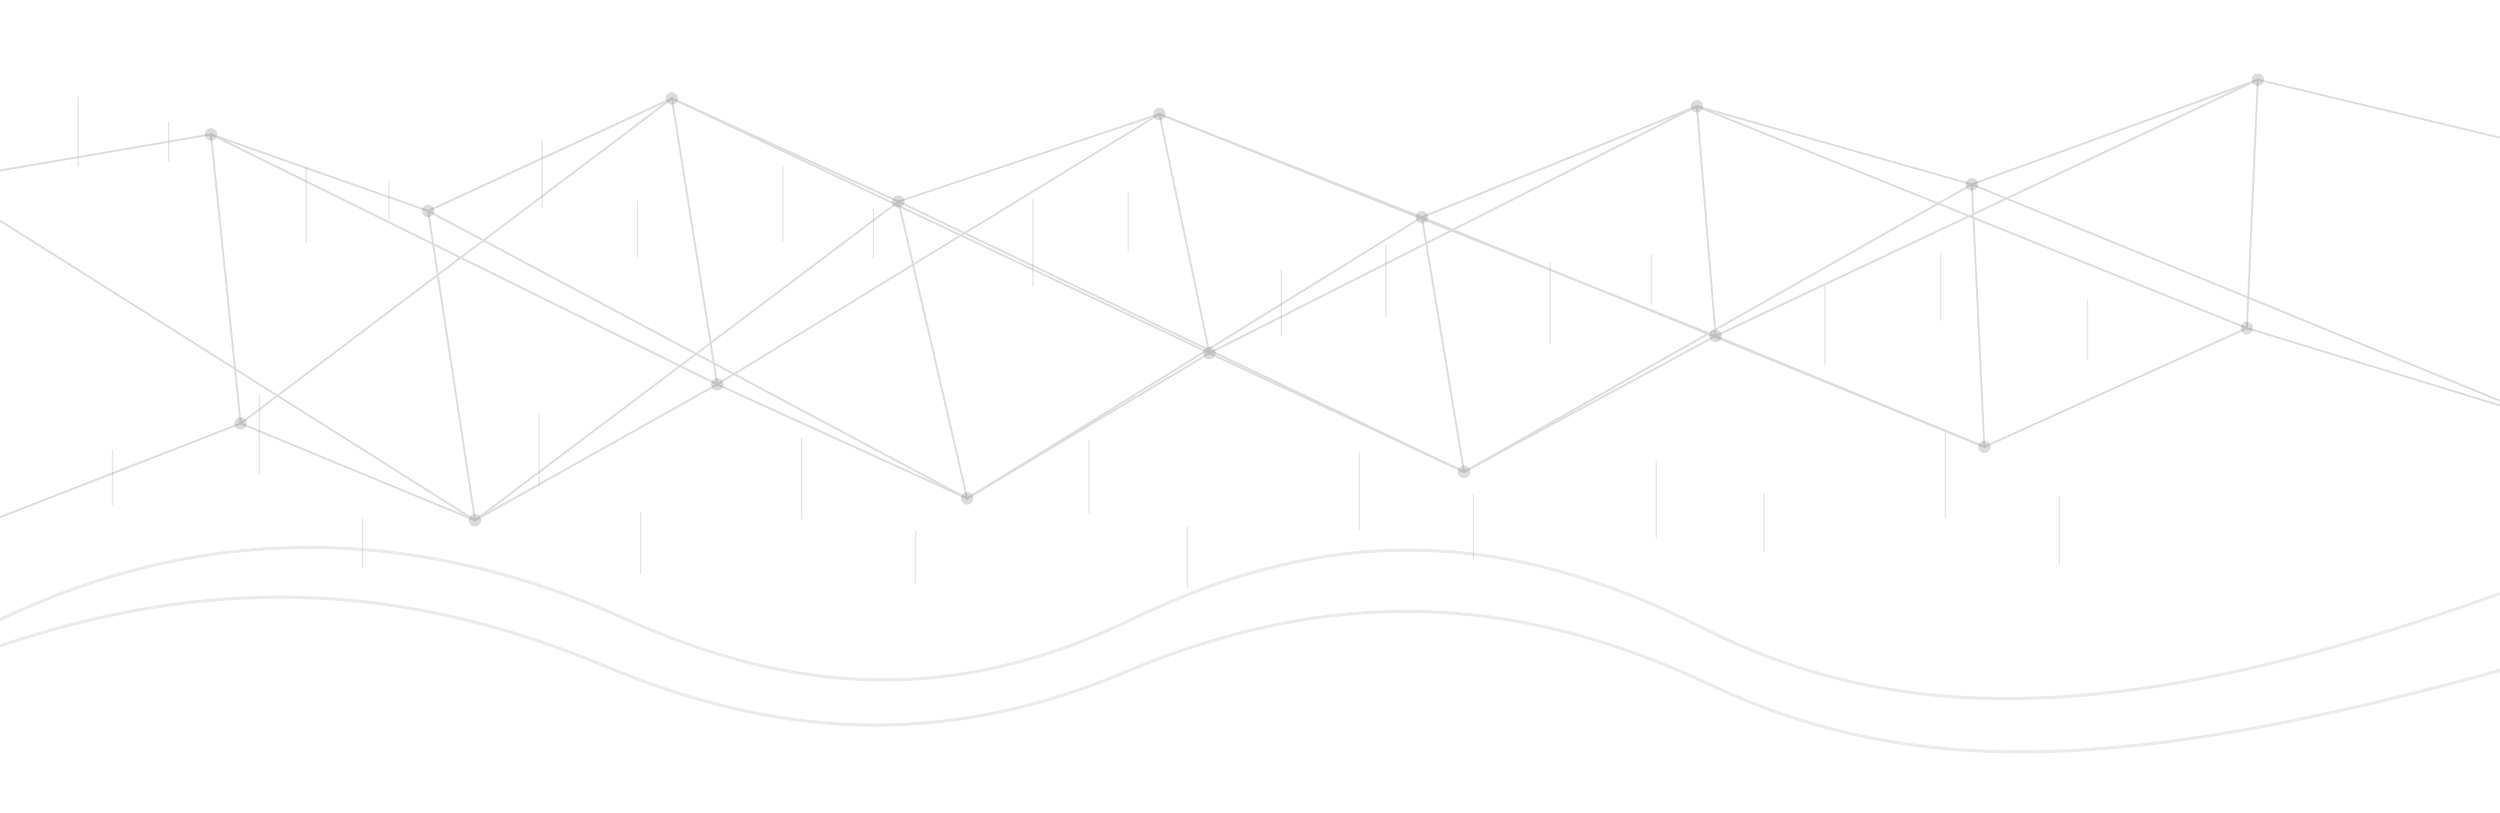
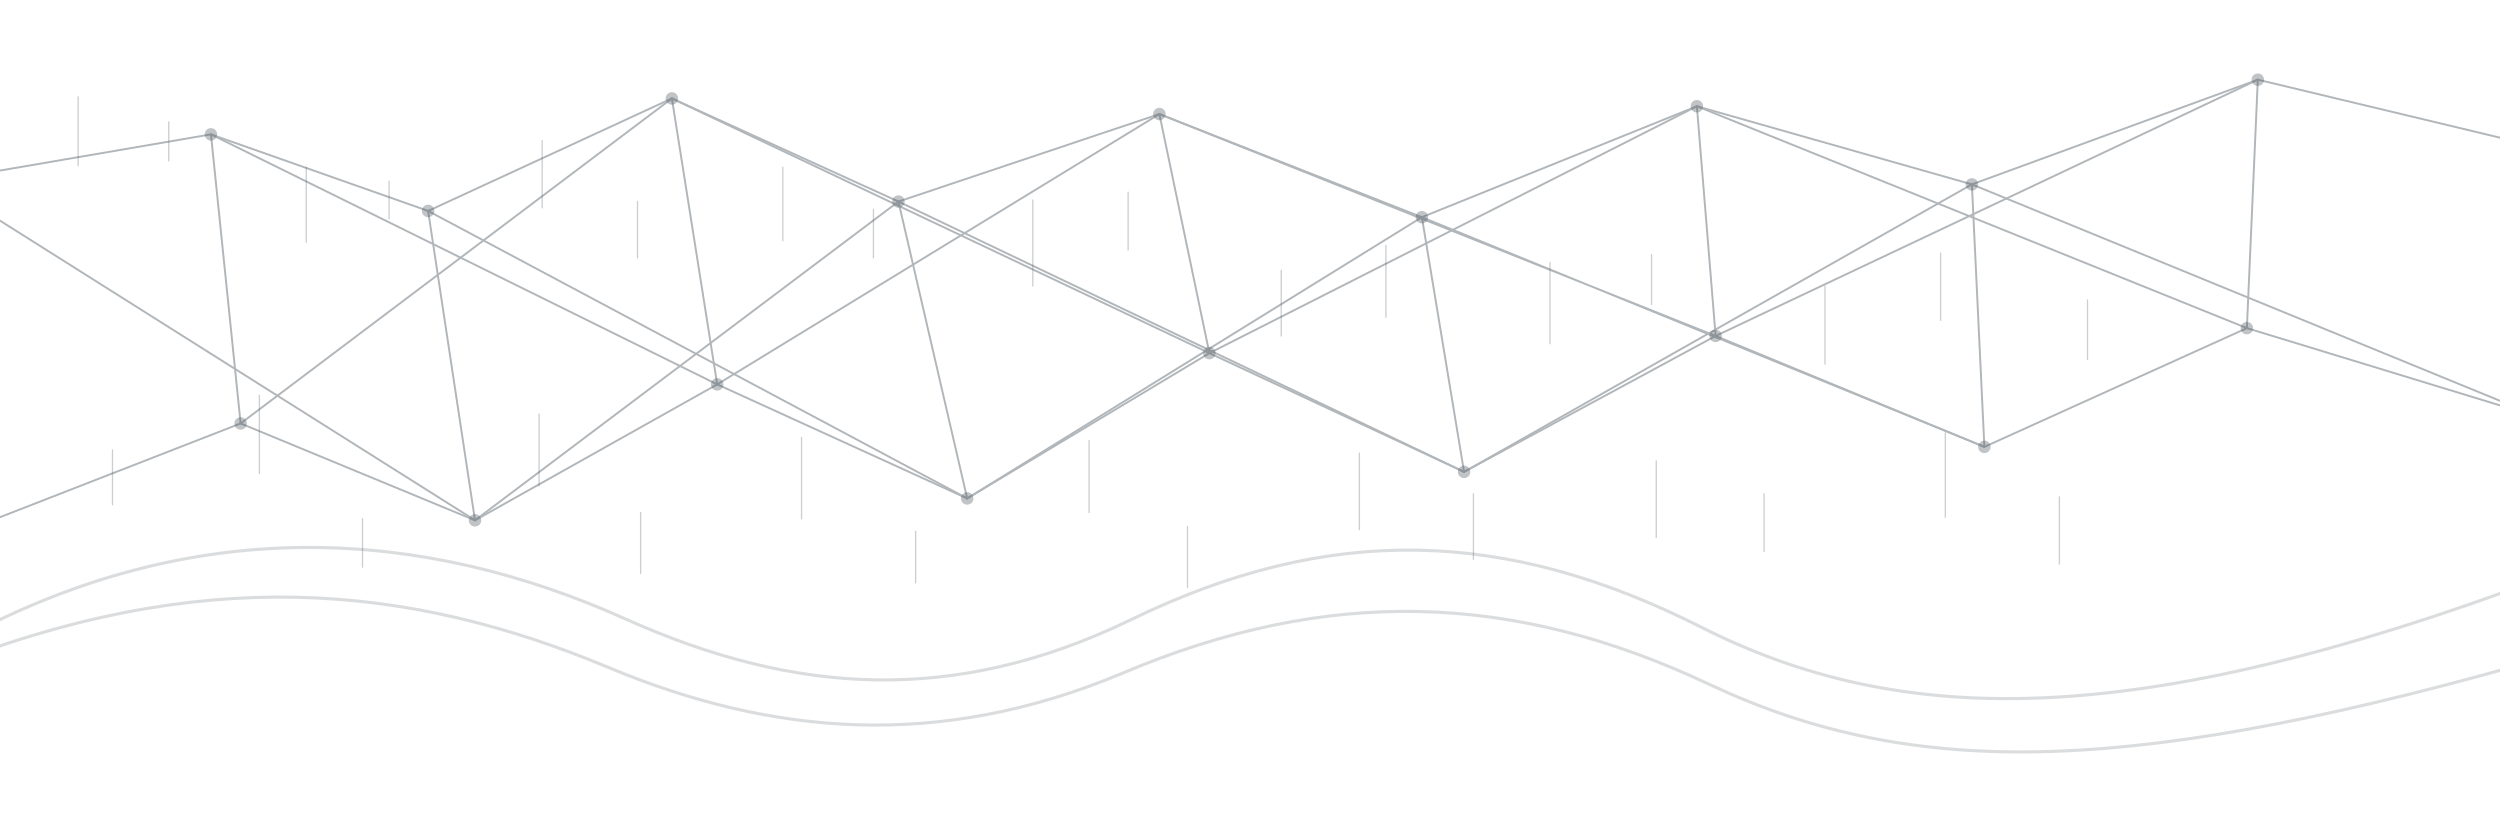
<svg xmlns="http://www.w3.org/2000/svg" viewBox="0 0 1600 520" fill="none">
  <g stroke="#46515A" stroke-linecap="round" stroke-linejoin="round">
-     <g opacity=".20" stroke-width="1.25">
+     <g opacity=".42" stroke-width="1.25">
      <path d="M-40 116 135 86 274 135 430 63 575 129 742 73 910 139 1086 68 1262 118 1445 51 1658 102" />
      <path d="M-18 338 154 271 304 333 459 246 619 319 774 226 937 302 1098 215 1270 286 1438 210 1628 268" />
      <path d="M135 86 154 271M274 135 304 333M430 63 459 246M575 129 619 319M742 73 774 226M910 139 937 302M1086 68 1098 215M1262 118 1270 286M1445 51 1438 210" />
      <path d="M-40 116 304 333M135 86 459 246M274 135 619 319M430 63 774 226M575 129 937 302M742 73 1098 215M910 139 1270 286M1086 68 1438 210M1262 118 1628 268" />
      <path d="M154 271 430 63M304 333 575 129M459 246 742 73M619 319 910 139M774 226 1086 68M937 302 1262 118M1098 215 1445 51" />
    </g>
-     <g opacity=".15" stroke-width=".85">
+     <g opacity=".28" stroke-width=".85">
      <path d="M50 62v44m58-28v25m88 4v48m53-39v24m98-50v43m61-4v36m93-58v47m58-20v31m102-37v55m61-60v37m98 13v42m67-58v46m105-35v52m65-57v32m111-12v50m74-71v43m94-13v38" />
      <path d="M72 288v35m94-70v50m66 29v31m113-98v46m65 17v39m103-87v52m73 8v33m111-91v46m63 9v39m110-86v49m73-23v42m117-63v49m69-28v37m116-76v54m73-13v43" />
    </g>
-     <g opacity=".12" stroke-width="2">
+     <g opacity=".20" stroke-width="2">
      <path d="M-30 412c155-86 303-73 430-16 109 49 211 55 323 1 129-63 242-58 365 4 128 65 277 67 539-31" />
      <path d="M-42 429c170-69 304-55 431-2 105 44 212 53 329 4 132-56 251-52 376 7 132 62 273 59 545-20" />
    </g>
  </g>
-   <g fill="#46515A" opacity=".20">
+   <g fill="#46515A" opacity=".34">
    <circle cx="135" cy="86" r="4" />
    <circle cx="274" cy="135" r="4" />
    <circle cx="430" cy="63" r="4" />
    <circle cx="575" cy="129" r="4" />
    <circle cx="742" cy="73" r="4" />
    <circle cx="910" cy="139" r="4" />
    <circle cx="1086" cy="68" r="4" />
    <circle cx="1262" cy="118" r="4" />
    <circle cx="1445" cy="51" r="4" />
    <circle cx="154" cy="271" r="4" />
    <circle cx="304" cy="333" r="4" />
    <circle cx="459" cy="246" r="4" />
    <circle cx="619" cy="319" r="4" />
    <circle cx="774" cy="226" r="4" />
    <circle cx="937" cy="302" r="4" />
    <circle cx="1098" cy="215" r="4" />
    <circle cx="1270" cy="286" r="4" />
    <circle cx="1438" cy="210" r="4" />
  </g>
</svg>
